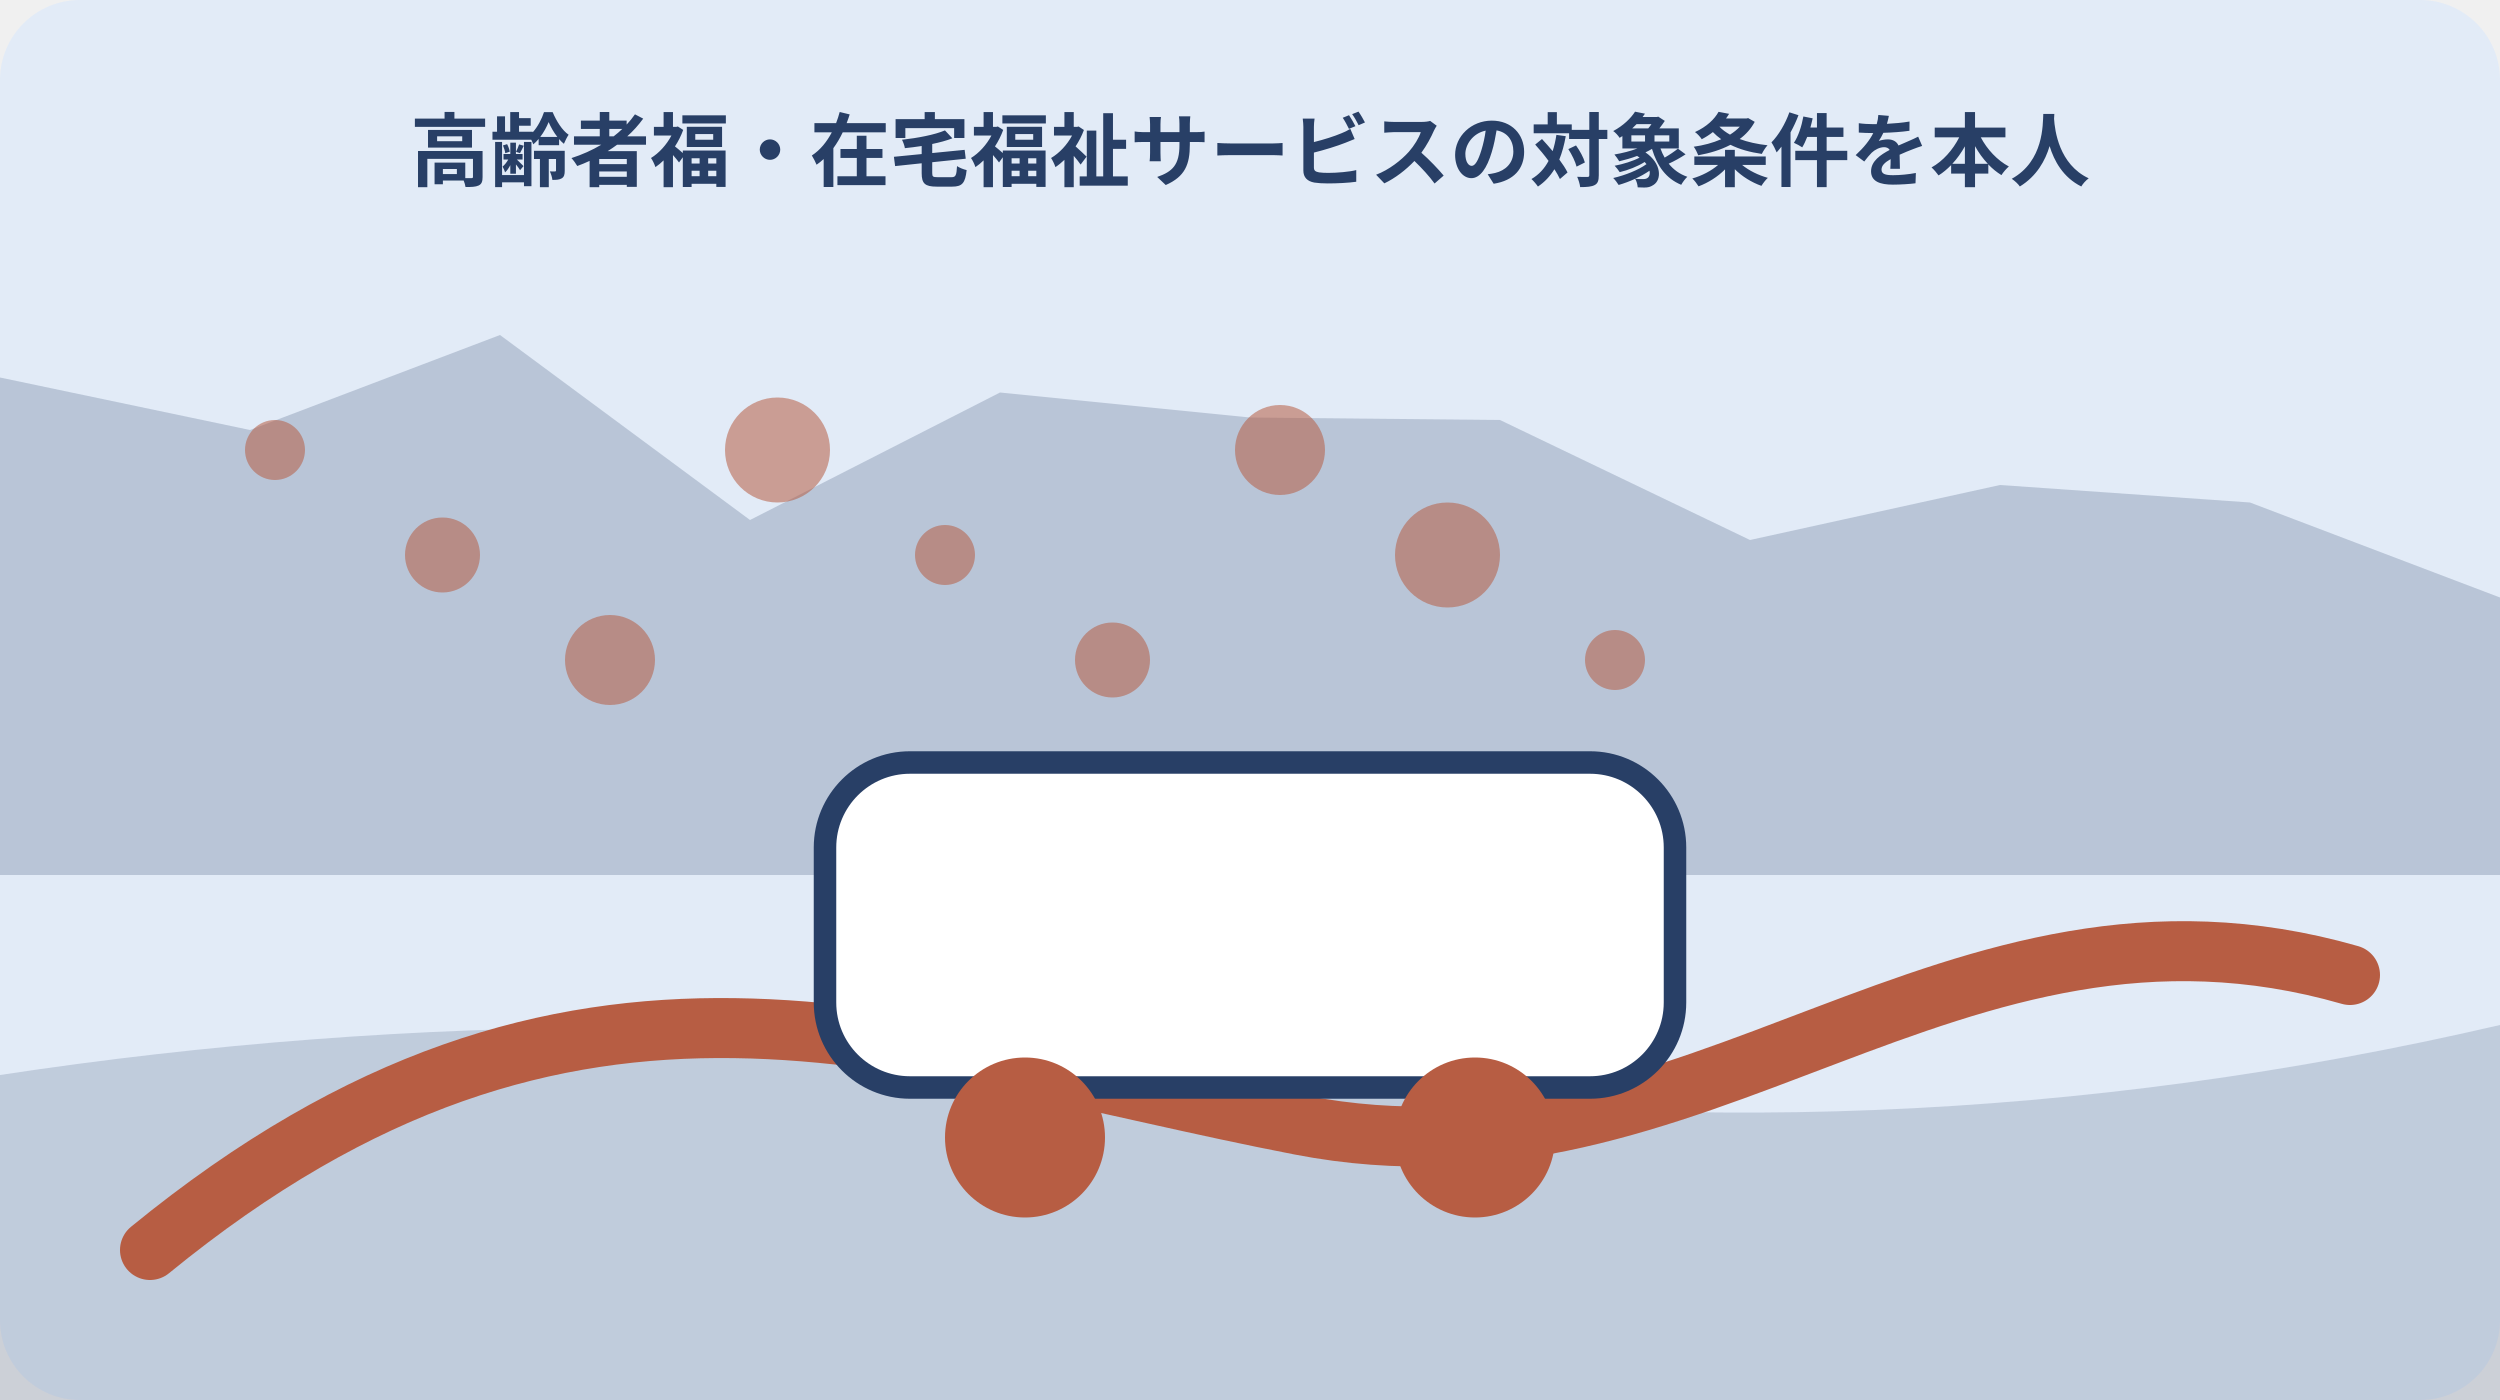
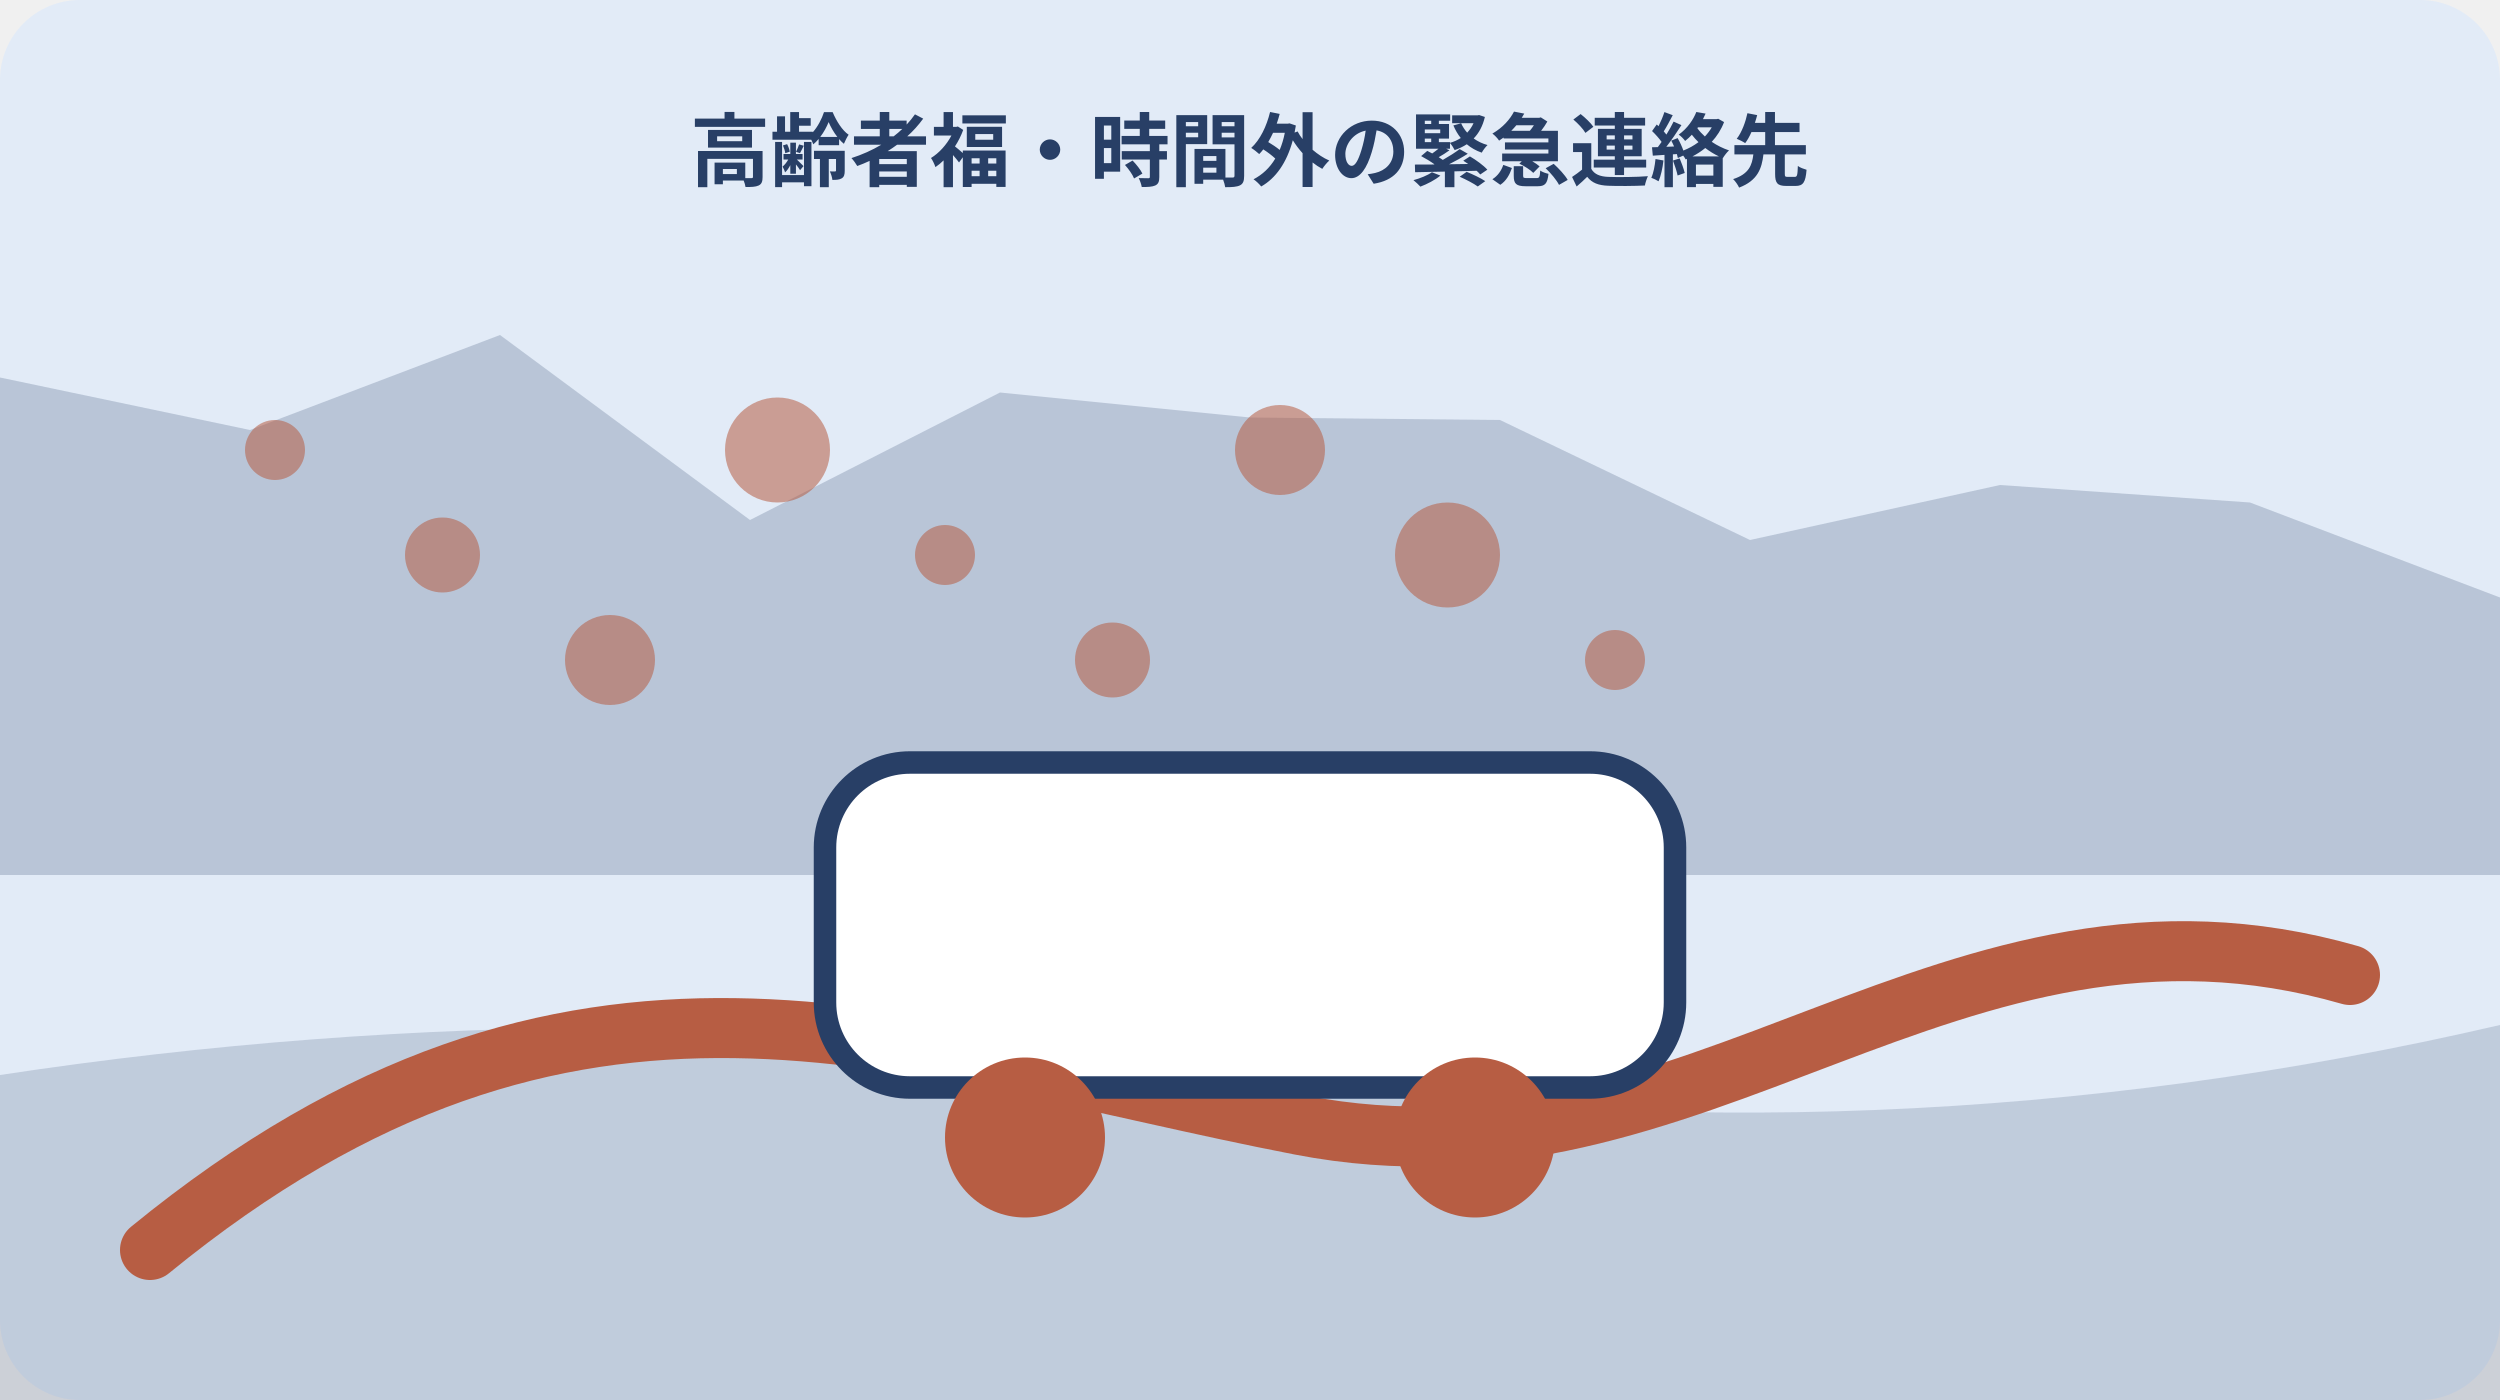
<svg xmlns="http://www.w3.org/2000/svg" width="1000" height="560" viewBox="0 0 1000 560" role="img" aria-labelledby="title desc" data-illustration="mori-editorial" data-topic-id="270" data-scene-index="2">
  <rect width="1000" height="560" rx="32" fill="#e2ebf7" />
  <polygon points="0,151 100,172 200,134 300,208 400,157 500,167 600,168 700,216 800,194 900,201 1000,239 1000,350 0,350" fill="#283f66" opacity=".22" />
  <path d="M0 430 Q250 392 500 430 T1000 410 V560 H0Z" fill="#283f66" opacity=".18" />
  <path d="M60 500 C230 361 360 419 520 450 S780 344 940 390" fill="none" stroke="#b75d43" stroke-width="24" stroke-linecap="round" />
  <circle cx="110" cy="180" r="12" fill="#b75d43" opacity=".55" />
  <circle cx="177" cy="222" r="15" fill="#b75d43" opacity=".55" />
  <circle cx="244" cy="264" r="18" fill="#b75d43" opacity=".55" />
  <circle cx="311" cy="180" r="21" fill="#b75d43" opacity=".55" />
  <circle cx="378" cy="222" r="12" fill="#b75d43" opacity=".55" />
  <circle cx="445" cy="264" r="15" fill="#b75d43" opacity=".55" />
  <circle cx="512" cy="180" r="18" fill="#b75d43" opacity=".55" />
  <circle cx="579" cy="222" r="21" fill="#b75d43" opacity=".55" />
  <circle cx="646" cy="264" r="12" fill="#b75d43" opacity=".55" />
  <g data-scene="transport">
    <rect x="330" y="305" width="340" height="130" rx="34" fill="#fff" stroke="#283f66" stroke-width="9" />
    <circle cx="410" cy="455" r="32" fill="#b75d43" />
    <circle cx="590" cy="455" r="32" fill="#b75d43" />
  </g>
-   <text x="500" y="72" text-anchor="middle" font-family="sans-serif" font-size="32" font-weight="700" fill="#283f66">高齢者福・在宅福祉サービスの対象条件を本人</text>
+   <text x="500" y="72" text-anchor="middle" font-family="sans-serif" font-size="32" font-weight="700" fill="#283f66">高齢者福・時間外の緊急連絡先</text>
</svg>
